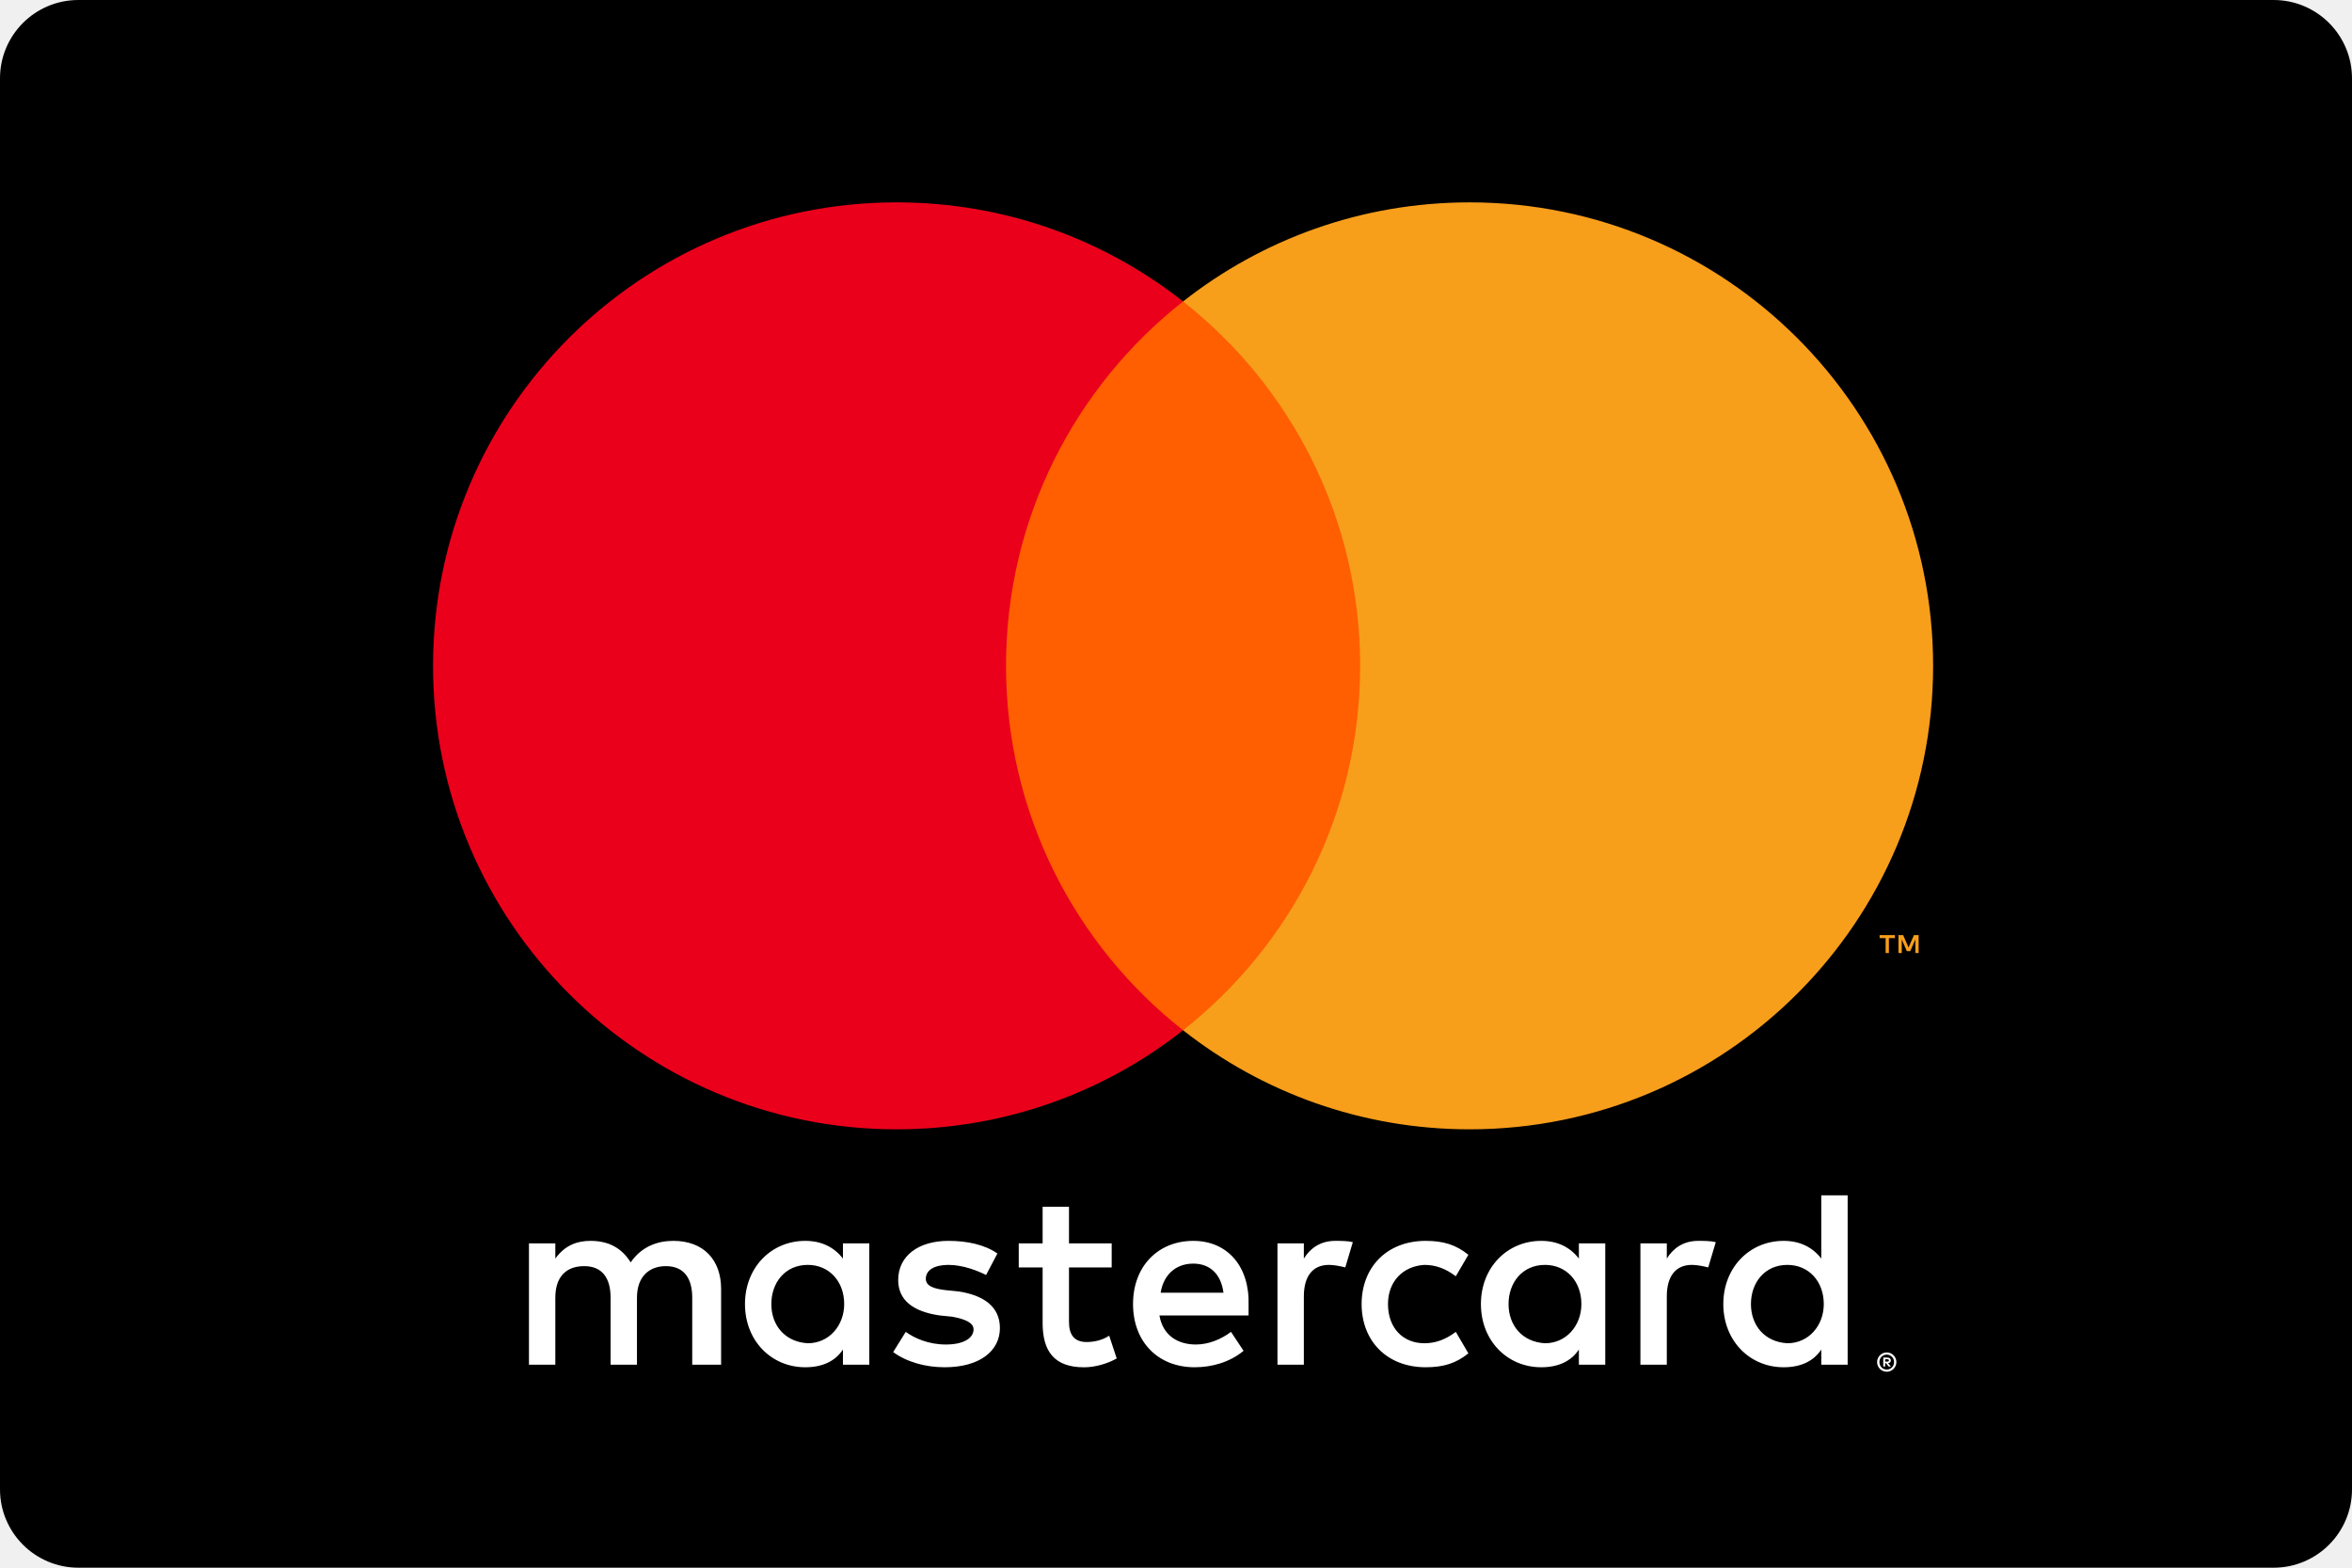
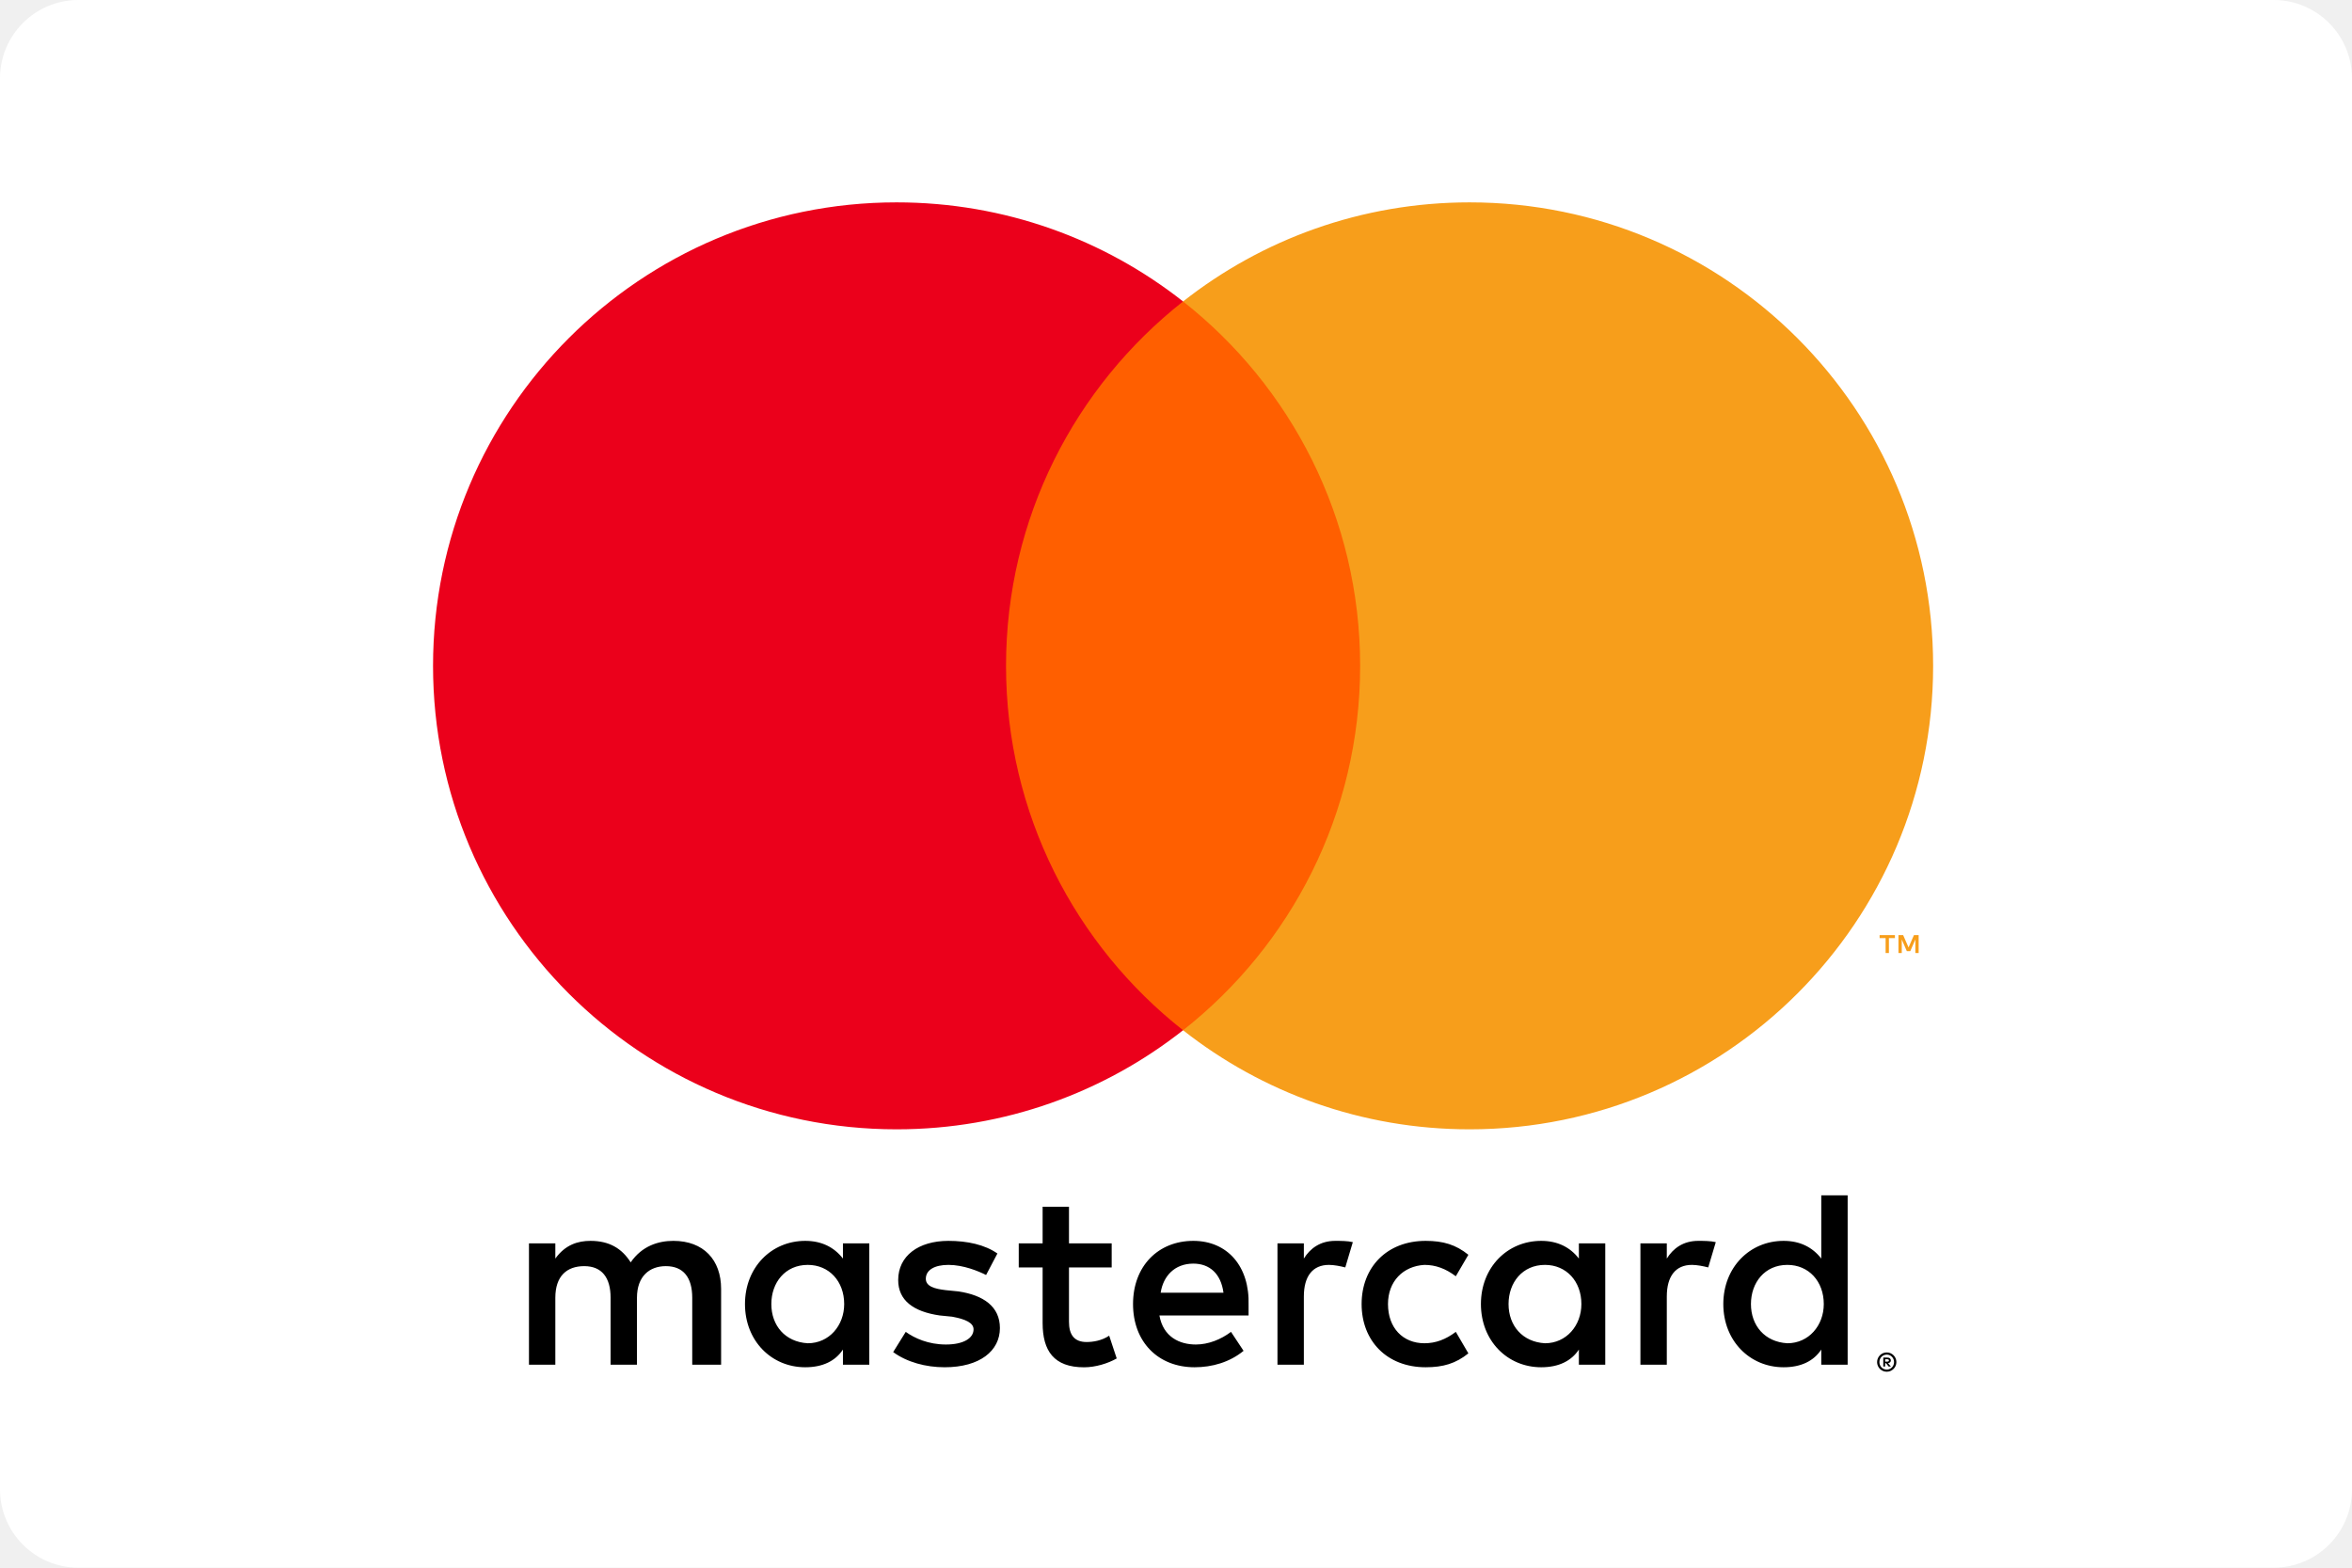
- <svg xmlns="http://www.w3.org/2000/svg" width="120" height="80" viewBox="0 0 120 80">
-   <g fill="none" fill-rule="evenodd">
-     <rect width="120" height="80" fill="#000000" rx="4" />
-     <g transform="translate(22 10)">
-       <polygon fill="#FF5F00" points="28.014 42.573 48.709 42.573 48.709 5.383 28.014 5.383" />
-       <path fill="#EB001B" d="M29.328,23.979 C29.328,16.434 32.86,9.714 38.361,5.383 C34.339,2.216 29.262,0.327 23.744,0.327 C10.682,0.327 0.094,10.916 0.094,23.979 C0.094,37.041 10.682,47.63 23.744,47.63 C29.262,47.63 34.339,45.741 38.361,42.574 C32.86,38.243 29.328,31.523 29.328,23.979" />
-       <path fill="#F79E1B" d="M75.89 38.635L75.89 37.717 75.651 37.717 75.375 38.348 75.099 37.717 74.86 37.717 74.86 38.635 75.029 38.635 75.029 37.942 75.287 38.539 75.463 38.539 75.722 37.941 75.722 38.635 75.89 38.635zM74.373 38.635L74.373 37.873 74.68 37.873 74.68 37.718 73.898 37.718 73.898 37.873 74.205 37.873 74.205 38.635 74.373 38.635 74.373 38.635zM76.629 23.979C76.629 37.041 66.041 47.63 52.979 47.63 47.461 47.63 42.384 45.741 38.361 42.574 43.863 38.243 47.395 31.523 47.395 23.979 47.395 16.434 43.863 9.714 38.361 5.383 42.384 2.216 47.461.327 52.979.327 66.041.327 76.629 10.916 76.629 23.979" />
-     </g>
-     <g fill="#FFFFFF" transform="translate(26 61)">
-       <path d="M10.791 8.643L10.791 4.773C10.791 3.29 9.894 2.322 8.356 2.322 7.588 2.322 6.755 2.58 6.178 3.419 5.729 2.709 5.089 2.322 4.127 2.322 3.487 2.322 2.846 2.516 2.333 3.225L2.333 2.451.988 2.451.988 8.643 2.333 8.643 2.333 5.225C2.333 4.128 2.91 3.612 3.807 3.612 4.704 3.612 5.153 4.193 5.153 5.225L5.153 8.643 6.498 8.643 6.498 5.225C6.498 4.128 7.139 3.612 7.972 3.612 8.869 3.612 9.318 4.193 9.318 5.225L9.318 8.643 10.791 8.643zM30.719 2.451L28.54 2.451 28.54.581 27.195.581 27.195 2.451 25.977 2.451 25.977 3.677 27.195 3.677 27.195 6.516C27.195 7.935 27.772 8.774 29.309 8.774 29.886 8.774 30.527 8.58 30.975 8.322L30.591 7.161C30.206 7.419 29.758 7.484 29.437 7.484 28.797 7.484 28.54 7.097 28.54 6.451L28.54 3.677 30.719 3.677 30.719 2.451zM42.125 2.322C41.356 2.322 40.843 2.709 40.523 3.225L40.523 2.451 39.177 2.451 39.177 8.643 40.523 8.643 40.523 5.16C40.523 4.128 40.971 3.548 41.804 3.548 42.06 3.548 42.381 3.612 42.637 3.677L43.022 2.387C42.765 2.322 42.381 2.322 42.125 2.322L42.125 2.322zM24.888 2.967C24.247 2.516 23.35 2.322 22.389 2.322 20.851 2.322 19.826 3.096 19.826 4.322 19.826 5.354 20.595 5.934 21.941 6.128L22.581 6.192C23.286 6.321 23.671 6.515 23.671 6.837 23.671 7.289 23.158 7.611 22.261 7.611 21.364 7.611 20.659 7.289 20.211 6.966L19.57 7.998C20.275 8.514 21.236 8.772 22.197 8.772 23.991 8.772 25.016 7.934 25.016 6.773 25.016 5.676 24.183 5.096 22.902 4.902L22.261 4.838C21.684 4.773 21.236 4.644 21.236 4.257 21.236 3.806 21.684 3.548 22.389 3.548 23.158 3.548 23.927 3.87 24.311 4.064L24.888 2.967zM60.643 2.322C59.874 2.322 59.361 2.709 59.041 3.225L59.041 2.451 57.695 2.451 57.695 8.643 59.041 8.643 59.041 5.16C59.041 4.128 59.489 3.548 60.322 3.548 60.578 3.548 60.899 3.612 61.155 3.677L61.54 2.387C61.283 2.322 60.899 2.322 60.643 2.322L60.643 2.322zM43.47 5.547C43.47 7.418 44.752 8.772 46.738 8.772 47.635 8.772 48.276 8.579 48.917 8.063L48.276 6.966C47.763 7.353 47.251 7.547 46.674 7.547 45.585 7.547 44.816 6.773 44.816 5.547 44.816 4.386 45.585 3.612 46.674 3.548 47.251 3.548 47.763 3.741 48.276 4.128L48.917 3.032C48.276 2.516 47.635 2.322 46.738 2.322 44.752 2.322 43.47 3.677 43.47 5.547L43.47 5.547zM55.901 5.547L55.901 2.451 54.555 2.451 54.555 3.225C54.107 2.645 53.466 2.322 52.633 2.322 50.903 2.322 49.557 3.677 49.557 5.547 49.557 7.418 50.903 8.772 52.633 8.772 53.53 8.772 54.171 8.45 54.555 7.869L54.555 8.643 55.901 8.643 55.901 5.547zM50.967 5.547C50.967 4.451 51.672 3.548 52.825 3.548 53.915 3.548 54.683 4.386 54.683 5.547 54.683 6.644 53.915 7.547 52.825 7.547 51.672 7.482 50.967 6.644 50.967 5.547L50.967 5.547zM34.884 2.322C33.09 2.322 31.808 3.612 31.808 5.547 31.808 7.482 33.09 8.772 34.948 8.772 35.845 8.772 36.742 8.514 37.447 7.934L36.806 6.966C36.294 7.353 35.653 7.611 35.012 7.611 34.179 7.611 33.346 7.224 33.154 6.128L37.703 6.128 37.703 5.612C37.767 3.612 36.614 2.322 34.884 2.322L34.884 2.322zM34.884 3.483C35.717 3.483 36.294 3.999 36.422 4.967L33.218 4.967C33.346 4.128 33.923 3.483 34.884 3.483L34.884 3.483zM68.268 5.547L68.268 0 66.922 0 66.922 3.225C66.473 2.645 65.833 2.322 65 2.322 63.27 2.322 61.924 3.677 61.924 5.547 61.924 7.418 63.27 8.772 65 8.772 65.897 8.772 66.538 8.45 66.922 7.869L66.922 8.643 68.268 8.643 68.268 5.547zM63.334 5.547C63.334 4.451 64.039 3.548 65.192 3.548 66.281 3.548 67.05 4.386 67.05 5.547 67.05 6.644 66.281 7.547 65.192 7.547 64.039 7.482 63.334 6.644 63.334 5.547L63.334 5.547zM18.352 5.547L18.352 2.451 17.007 2.451 17.007 3.225C16.558 2.645 15.917 2.322 15.084 2.322 13.354 2.322 12.009 3.677 12.009 5.547 12.009 7.418 13.354 8.772 15.084 8.772 15.982 8.772 16.622 8.45 17.007 7.869L17.007 8.643 18.352 8.643 18.352 5.547zM13.354 5.547C13.354 4.451 14.059 3.548 15.213 3.548 16.302 3.548 17.071 4.386 17.071 5.547 17.071 6.644 16.302 7.547 15.213 7.547 14.059 7.482 13.354 6.644 13.354 5.547zM70.181 8.364L70.181 8.485 70.291 8.485C70.317 8.485 70.336 8.48 70.352 8.47 70.366 8.46 70.374 8.445 70.374 8.424 70.374 8.404 70.366 8.389 70.352 8.379 70.336 8.369 70.317 8.364 70.291 8.364L70.181 8.364zM70.292 8.278C70.35 8.278 70.394 8.291 70.425 8.317 70.456 8.343 70.472 8.379 70.472 8.424 70.472 8.461 70.46 8.493 70.435 8.517 70.41 8.542 70.375 8.557 70.329 8.562L70.475 8.735 70.361 8.735 70.225 8.564 70.181 8.564 70.181 8.735 70.086 8.735 70.086 8.278 70.292 8.278zM70.264 8.891C70.316 8.891 70.364 8.882 70.409 8.861 70.454 8.841 70.493 8.814 70.527 8.78 70.561 8.745 70.588 8.704 70.607 8.657 70.626 8.611 70.636 8.561 70.636 8.508 70.636 8.455 70.626 8.405 70.607 8.359 70.588 8.312 70.561 8.271 70.527 8.237 70.493 8.203 70.454 8.176 70.409 8.156 70.364 8.136 70.316 8.126 70.264 8.126 70.211 8.126 70.162 8.136 70.116 8.156 70.07 8.176 70.03 8.203 69.996 8.237 69.962 8.271 69.936 8.312 69.917 8.359 69.897 8.405 69.888 8.455 69.888 8.508 69.888 8.561 69.897 8.611 69.917 8.657 69.936 8.704 69.962 8.745 69.996 8.78 70.03 8.814 70.07 8.841 70.116 8.861 70.162 8.882 70.211 8.891 70.264 8.891zM70.264 8.016C70.332 8.016 70.395 8.029 70.455 8.055 70.514 8.081 70.566 8.116 70.611 8.161 70.655 8.205 70.69 8.258 70.716 8.317 70.741 8.377 70.754 8.441 70.754 8.508 70.754 8.576 70.741 8.639 70.716 8.699 70.69 8.758 70.655 8.81 70.611 8.855 70.566 8.899 70.514 8.934 70.455 8.961 70.395 8.987 70.332 9 70.264 9 70.195 9 70.13 8.987 70.07 8.961 70.01 8.934 69.958 8.899 69.913 8.855 69.869 8.81 69.834 8.758 69.809 8.699 69.783 8.639 69.77 8.576 69.77 8.508 69.77 8.441 69.783 8.377 69.809 8.317 69.834 8.258 69.869 8.205 69.913 8.161 69.958 8.116 70.01 8.081 70.07 8.055 70.13 8.029 70.195 8.016 70.264 8.016z" />
+ <svg xmlns="http://www.w3.org/2000/svg" width="120px" height="80px" viewBox="0 0 120 80" version="1.1">
+   <g id="export-badges" stroke="none" stroke-width="1" fill="none" fill-rule="evenodd">
+     <g id="production" transform="translate(-1062, -288)">
+       <g id="card_master" transform="translate(1062, 288)">
+         <rect id="bg" fill="#FFFFFF" x="0" y="0" width="120" height="80" rx="4" />
+         <g id="logo" transform="translate(22, 10)">
+           <polygon id="Fill-2" fill="#FF5F00" points="28.014 42.573 48.709 42.573 48.709 5.383 28.014 5.383" />
+           <path d="M29.328,23.979 C29.328,16.434 32.86,9.714 38.361,5.383 C34.339,2.216 29.262,0.327 23.744,0.327 C10.682,0.327 0.094,10.916 0.094,23.979 C0.094,37.041 10.682,47.63 23.744,47.63 C29.262,47.63 34.339,45.741 38.361,42.574 C32.86,38.243 29.328,31.523 29.328,23.979" id="Fill-3" fill="#EB001B" />
+           <path d="M75.89,38.635 L75.89,37.717 L75.651,37.717 L75.375,38.348 L75.099,37.717 L74.86,37.717 L74.86,38.635 L75.029,38.635 L75.029,37.942 L75.287,38.539 L75.463,38.539 L75.722,37.941 L75.722,38.635 L75.89,38.635 Z M74.373,38.635 L74.373,37.873 L74.68,37.873 L74.68,37.718 L73.898,37.718 L73.898,37.873 L74.205,37.873 L74.205,38.635 L74.373,38.635 L74.373,38.635 Z" id="Fill-4" fill="#F79E1B" />
+           <path d="M76.629,23.979 C76.629,37.041 66.041,47.63 52.979,47.63 C47.461,47.63 42.384,45.741 38.361,42.574 C43.863,38.243 47.395,31.523 47.395,23.979 C47.395,16.434 43.863,9.714 38.361,5.383 C42.384,2.216 47.461,0.327 52.979,0.327 C66.041,0.327 76.629,10.916 76.629,23.979" id="Fill-5" fill="#F79E1B" />
+         </g>
+         <g id="text" transform="translate(26, 61)" fill="#000000">
+           <path d="M10.791,8.643 L10.791,4.773 C10.791,3.29 9.894,2.322 8.356,2.322 C7.588,2.322 6.755,2.58 6.178,3.419 C5.729,2.709 5.089,2.322 4.127,2.322 C3.487,2.322 2.846,2.516 2.333,3.225 L2.333,2.451 L0.988,2.451 L0.988,8.643 L2.333,8.643 L2.333,5.225 C2.333,4.128 2.91,3.612 3.807,3.612 C4.704,3.612 5.153,4.193 5.153,5.225 L5.153,8.643 L6.498,8.643 L6.498,5.225 C6.498,4.128 7.139,3.612 7.972,3.612 C8.869,3.612 9.318,4.193 9.318,5.225 L9.318,8.643 L10.791,8.643 Z M30.719,2.451 L28.54,2.451 L28.54,0.581 L27.195,0.581 L27.195,2.451 L25.977,2.451 L25.977,3.677 L27.195,3.677 L27.195,6.516 C27.195,7.935 27.772,8.774 29.309,8.774 C29.886,8.774 30.527,8.58 30.975,8.322 L30.591,7.161 C30.206,7.419 29.758,7.484 29.437,7.484 C28.797,7.484 28.54,7.097 28.54,6.451 L28.54,3.677 L30.719,3.677 L30.719,2.451 Z M42.125,2.322 C41.356,2.322 40.843,2.709 40.523,3.225 L40.523,2.451 L39.177,2.451 L39.177,8.643 L40.523,8.643 L40.523,5.16 C40.523,4.128 40.971,3.548 41.804,3.548 C42.06,3.548 42.381,3.612 42.637,3.677 L43.022,2.387 C42.765,2.322 42.381,2.322 42.125,2.322 L42.125,2.322 Z M24.888,2.967 C24.247,2.516 23.35,2.322 22.389,2.322 C20.851,2.322 19.826,3.096 19.826,4.322 C19.826,5.354 20.595,5.934 21.941,6.128 L22.581,6.192 C23.286,6.321 23.671,6.515 23.671,6.837 C23.671,7.289 23.158,7.611 22.261,7.611 C21.364,7.611 20.659,7.289 20.211,6.966 L19.57,7.998 C20.275,8.514 21.236,8.772 22.197,8.772 C23.991,8.772 25.016,7.934 25.016,6.773 C25.016,5.676 24.183,5.096 22.902,4.902 L22.261,4.838 C21.684,4.773 21.236,4.644 21.236,4.257 C21.236,3.806 21.684,3.548 22.389,3.548 C23.158,3.548 23.927,3.87 24.311,4.064 L24.888,2.967 Z M60.643,2.322 C59.874,2.322 59.361,2.709 59.041,3.225 L59.041,2.451 L57.695,2.451 L57.695,8.643 L59.041,8.643 L59.041,5.16 C59.041,4.128 59.489,3.548 60.322,3.548 C60.578,3.548 60.899,3.612 61.155,3.677 L61.54,2.387 C61.283,2.322 60.899,2.322 60.643,2.322 L60.643,2.322 Z M43.47,5.547 C43.47,7.418 44.752,8.772 46.738,8.772 C47.635,8.772 48.276,8.579 48.917,8.063 L48.276,6.966 C47.763,7.353 47.251,7.547 46.674,7.547 C45.585,7.547 44.816,6.773 44.816,5.547 C44.816,4.386 45.585,3.612 46.674,3.548 C47.251,3.548 47.763,3.741 48.276,4.128 L48.917,3.032 C48.276,2.516 47.635,2.322 46.738,2.322 C44.752,2.322 43.47,3.677 43.47,5.547 L43.47,5.547 Z M55.901,5.547 L55.901,2.451 L54.555,2.451 L54.555,3.225 C54.107,2.645 53.466,2.322 52.633,2.322 C50.903,2.322 49.557,3.677 49.557,5.547 C49.557,7.418 50.903,8.772 52.633,8.772 C53.53,8.772 54.171,8.45 54.555,7.869 L54.555,8.643 L55.901,8.643 L55.901,5.547 Z M50.967,5.547 C50.967,4.451 51.672,3.548 52.825,3.548 C53.915,3.548 54.683,4.386 54.683,5.547 C54.683,6.644 53.915,7.547 52.825,7.547 C51.672,7.482 50.967,6.644 50.967,5.547 L50.967,5.547 Z M34.884,2.322 C33.09,2.322 31.808,3.612 31.808,5.547 C31.808,7.482 33.09,8.772 34.948,8.772 C35.845,8.772 36.742,8.514 37.447,7.934 L36.806,6.966 C36.294,7.353 35.653,7.611 35.012,7.611 C34.179,7.611 33.346,7.224 33.154,6.128 L37.703,6.128 L37.703,5.612 C37.767,3.612 36.614,2.322 34.884,2.322 L34.884,2.322 Z M34.884,3.483 C35.717,3.483 36.294,3.999 36.422,4.967 L33.218,4.967 C33.346,4.128 33.923,3.483 34.884,3.483 L34.884,3.483 Z M68.268,5.547 L68.268,0 L66.922,0 L66.922,3.225 C66.473,2.645 65.833,2.322 65,2.322 C63.27,2.322 61.924,3.677 61.924,5.547 C61.924,7.418 63.27,8.772 65,8.772 C65.897,8.772 66.538,8.45 66.922,7.869 L66.922,8.643 L68.268,8.643 L68.268,5.547 Z M63.334,5.547 C63.334,4.451 64.039,3.548 65.192,3.548 C66.281,3.548 67.05,4.386 67.05,5.547 C67.05,6.644 66.281,7.547 65.192,7.547 C64.039,7.482 63.334,6.644 63.334,5.547 L63.334,5.547 Z M18.352,5.547 L18.352,2.451 L17.007,2.451 L17.007,3.225 C16.558,2.645 15.917,2.322 15.084,2.322 C13.354,2.322 12.009,3.677 12.009,5.547 C12.009,7.418 13.354,8.772 15.084,8.772 C15.982,8.772 16.622,8.45 17.007,7.869 L17.007,8.643 L18.352,8.643 L18.352,5.547 Z M13.354,5.547 C13.354,4.451 14.059,3.548 15.213,3.548 C16.302,3.548 17.071,4.386 17.071,5.547 C17.071,6.644 16.302,7.547 15.213,7.547 C14.059,7.482 13.354,6.644 13.354,5.547 Z" id="XMLID_1775_" />
+           <path d="M70.181,8.364 L70.181,8.485 L70.291,8.485 C70.317,8.485 70.336,8.48 70.352,8.47 C70.366,8.46 70.374,8.445 70.374,8.424 C70.374,8.404 70.366,8.389 70.352,8.379 C70.336,8.369 70.317,8.364 70.291,8.364 L70.181,8.364 Z M70.292,8.278 C70.35,8.278 70.394,8.291 70.425,8.317 C70.456,8.343 70.472,8.379 70.472,8.424 C70.472,8.461 70.46,8.493 70.435,8.517 C70.41,8.542 70.375,8.557 70.329,8.562 L70.475,8.735 L70.361,8.735 L70.225,8.564 L70.181,8.564 L70.181,8.735 L70.086,8.735 L70.086,8.278 L70.292,8.278 Z M70.264,8.891 C70.316,8.891 70.364,8.882 70.409,8.861 C70.454,8.841 70.493,8.814 70.527,8.78 C70.561,8.745 70.588,8.704 70.607,8.657 C70.626,8.611 70.636,8.561 70.636,8.508 C70.636,8.455 70.626,8.405 70.607,8.359 C70.588,8.312 70.561,8.271 70.527,8.237 C70.493,8.203 70.454,8.176 70.409,8.156 C70.364,8.136 70.316,8.126 70.264,8.126 C70.211,8.126 70.162,8.136 70.116,8.156 C70.07,8.176 70.03,8.203 69.996,8.237 C69.962,8.271 69.936,8.312 69.917,8.359 C69.897,8.405 69.888,8.455 69.888,8.508 C69.888,8.561 69.897,8.611 69.917,8.657 C69.936,8.704 69.962,8.745 69.996,8.78 C70.03,8.814 70.07,8.841 70.116,8.861 C70.162,8.882 70.211,8.891 70.264,8.891 Z M70.264,8.016 C70.332,8.016 70.395,8.029 70.455,8.055 C70.514,8.081 70.566,8.116 70.611,8.161 C70.655,8.205 70.69,8.258 70.716,8.317 C70.741,8.377 70.754,8.441 70.754,8.508 C70.754,8.576 70.741,8.639 70.716,8.699 C70.69,8.758 70.655,8.81 70.611,8.855 C70.566,8.899 70.514,8.934 70.455,8.961 C70.395,8.987 70.332,9 70.264,9 C70.195,9 70.13,8.987 70.07,8.961 C70.01,8.934 69.958,8.899 69.913,8.855 C69.869,8.81 69.834,8.758 69.809,8.699 C69.783,8.639 69.77,8.576 69.77,8.508 C69.77,8.441 69.783,8.377 69.809,8.317 C69.834,8.258 69.869,8.205 69.913,8.161 C69.958,8.116 70.01,8.081 70.07,8.055 C70.13,8.029 70.195,8.016 70.264,8.016 Z" id="Fill-1" />
+         </g>
+       </g>
    </g>
  </g>
</svg>
